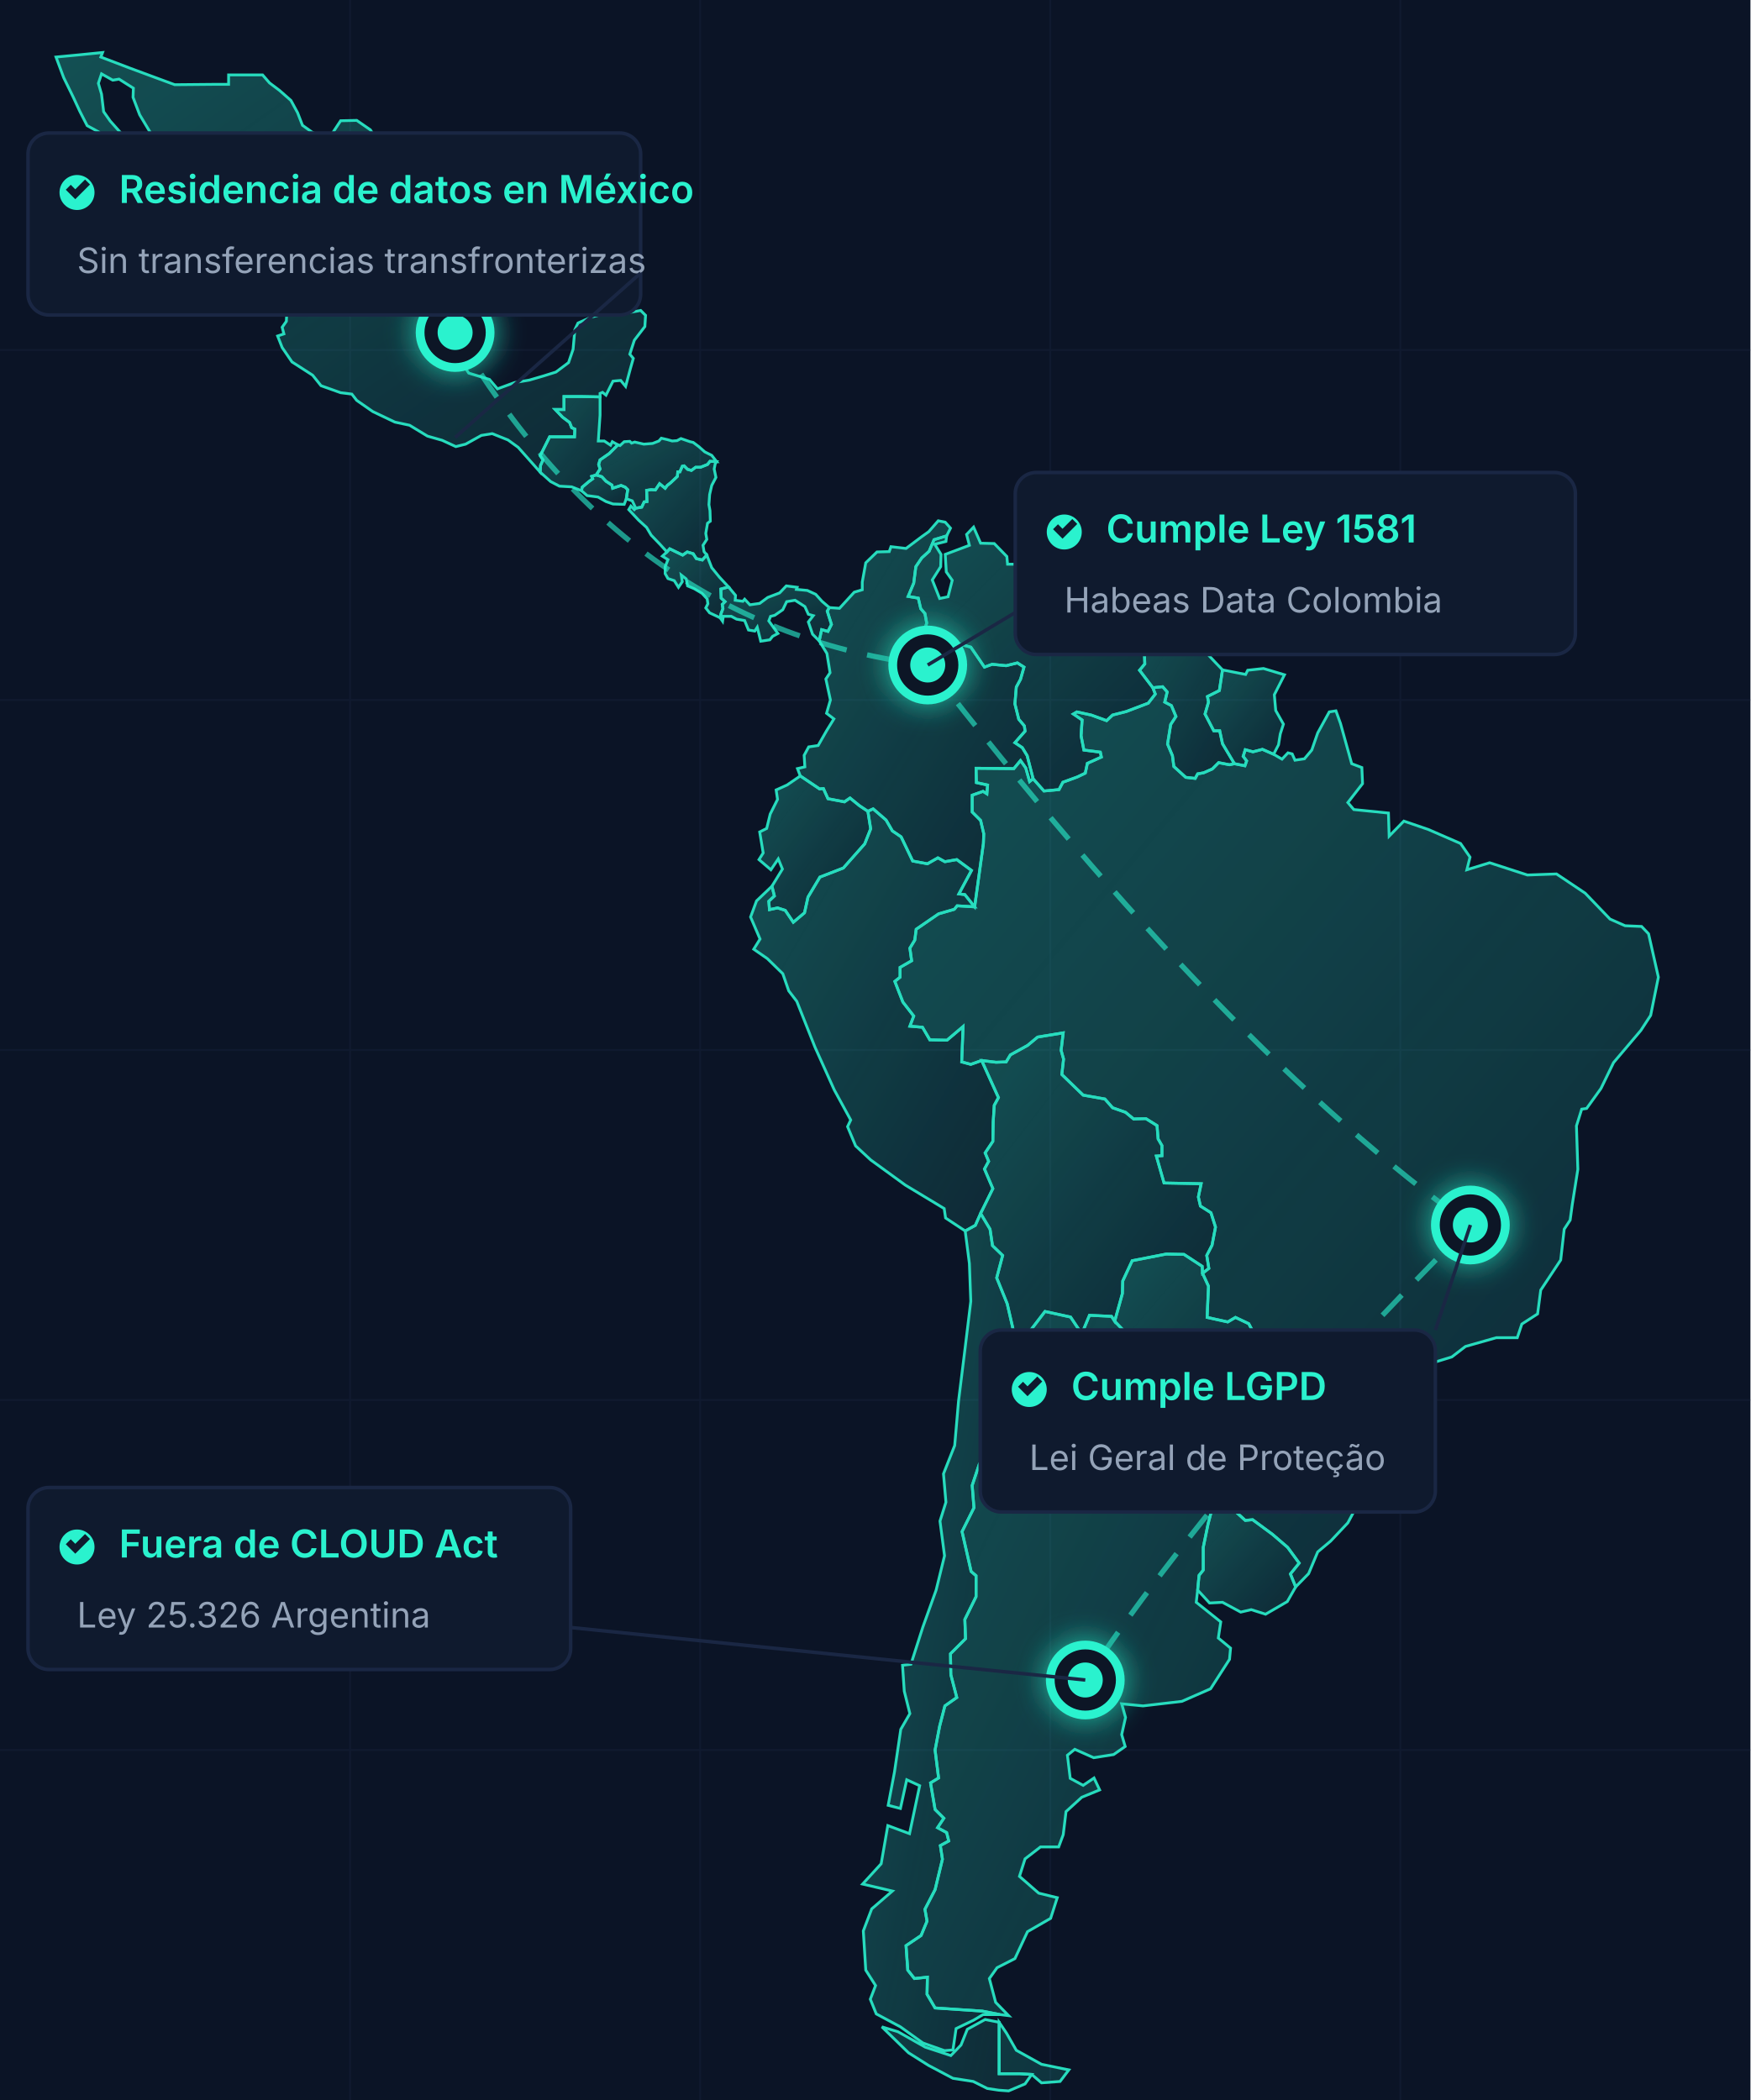
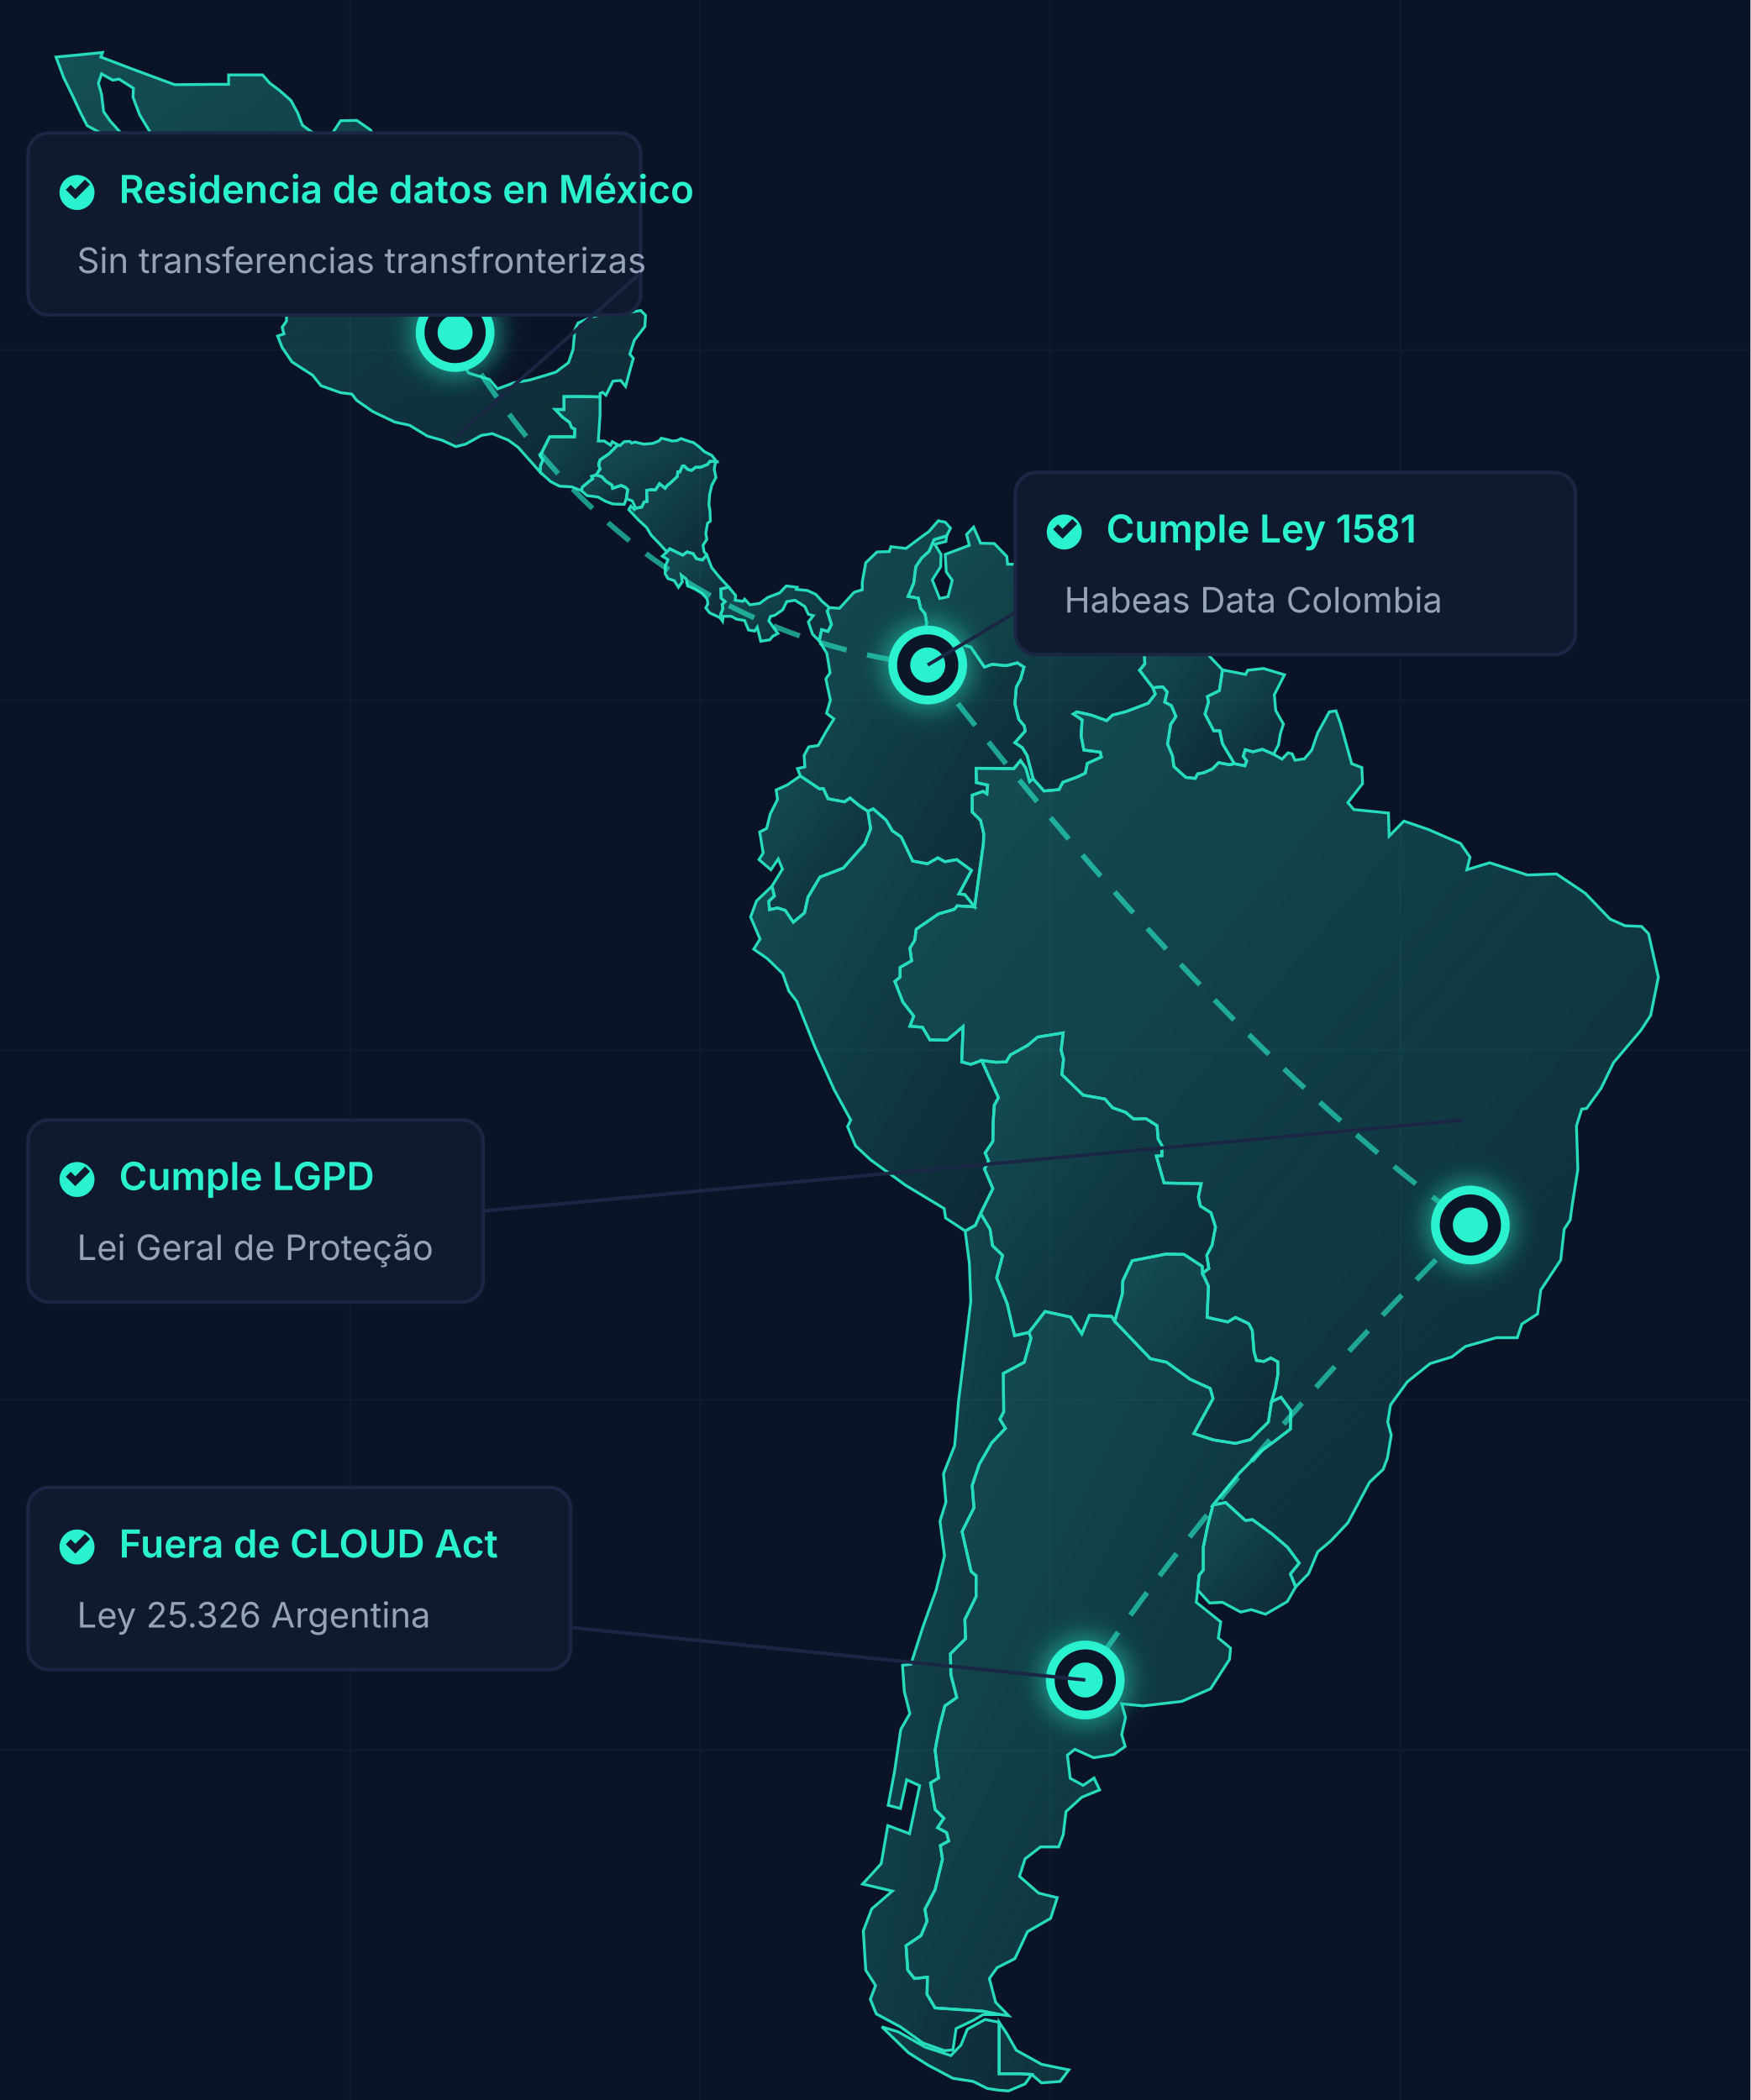
<svg xmlns="http://www.w3.org/2000/svg" viewBox="0 0 500 600" fill="none">
  <defs>
    <filter id="nodeGlow" x="-50%" y="-50%" width="200%" height="200%">
      <feGaussianBlur stdDeviation="4" result="blur" />
      <feMerge>
        <feMergeNode in="blur" />
        <feMergeNode in="SourceGraphic" />
      </feMerge>
    </filter>
    <linearGradient id="mapGrad" x1="0%" y1="0%" x2="100%" y2="100%">
      <stop offset="0%" stop-color="#2AF2CE" stop-opacity="0.3" />
      <stop offset="100%" stop-color="#2AF2CE" stop-opacity="0.1" />
    </linearGradient>
  </defs>
  <rect width="500" height="600" fill="#0B1426" />
  <g stroke="#1A2744" stroke-width="0.5" opacity="0.3">
    <line x1="0" y1="100" x2="500" y2="100" />
    <line x1="0" y1="200" x2="500" y2="200" />
    <line x1="0" y1="300" x2="500" y2="300" />
    <line x1="0" y1="400" x2="500" y2="400" />
    <line x1="0" y1="500" x2="500" y2="500" />
    <line x1="100" y1="0" x2="100" y2="600" />
    <line x1="200" y1="0" x2="200" y2="600" />
    <line x1="300" y1="0" x2="300" y2="600" />
    <line x1="400" y1="0" x2="400" y2="600" />
  </g>
  <g fill="url(#mapGrad)" stroke="#2AF2CE" stroke-width="0.8" opacity="0.9">
    <path d="M16.0,16.3 L22.3,15.7 L29.3,15.0 L28.8,16.3 L37.2,19.5 L49.9,24.2 L60.9,24.1 L65.3,24.1 L65.3,21.4 L75.0,21.4 L77.0,23.7 L79.8,25.8 L83.1,28.7 L85.0,32.2 L86.4,35.8 L89.2,37.8 L93.8,39.8 L97.3,34.5 L101.9,34.4 L105.8,37.1 L108.6,41.6 L110.5,45.4 L113.8,49.2 L115.0,53.8 L116.6,56.9 L120.9,58.9 L124.8,60.4 L127.0,60.2 L124.8,66.0 L123.9,70.7 L123.5,79.6 L122.9,82.8 L123.9,86.4 L125.6,89.6 L126.7,94.7 L130.4,99.6 L131.7,103.4 L133.9,106.6 L139.8,108.4 L142.1,111.1 L147.0,109.3 L151.2,108.6 L155.3,107.4 L158.8,106.3 L162.4,103.6 L163.7,99.8 L164.2,94.2 L165.1,92.3 L168.9,90.6 L174.8,89.1 L179.7,89.3 L183.0,88.7 L184.4,90.1 L184.2,93.3 L181.2,97.2 L179.9,101.2 L180.9,102.4 L180.1,105.2 L178.7,110.4 L177.3,108.7 L176.1,108.8 L175.1,108.9 L173.1,112.9 L172.1,112.1 L171.4,112.4 L171.4,113.4 L166.3,113.3 L161.1,113.3 L161.1,117.0 L158.6,117.0 L160.7,119.2 L162.7,120.7 L163.3,122.2 L164.2,122.6 L164.1,124.8 L157.0,124.8 L154.3,130.2 L155.1,131.4 L154.4,133.0 L154.3,134.9 L148.0,127.8 L145.1,125.7 L140.6,123.9 L137.5,124.4 L133.0,126.9 L130.2,127.6 L126.3,125.8 L122.1,124.6 L117.0,121.5 L112.8,120.6 L106.5,117.6 L101.9,114.4 L100.5,112.6 L97.3,112.2 L91.7,110.2 L89.3,107.2 L83.4,103.4 L80.6,99.3 L79.3,96.0 L81.1,95.4 L80.6,93.5 L81.8,91.8 L81.9,89.5 L80.0,86.6 L79.5,83.9 L77.6,80.6 L72.7,74.1 L67.1,68.9 L64.4,64.8 L59.7,62.1 L58.6,60.5 L59.5,56.4 L56.7,54.9 L53.4,51.7 L52.0,47.1 L49.0,46.5 L45.8,43.1 L43.2,39.9 L42.9,37.8 L39.9,32.8 L38.0,27.8 L38.1,25.2 L34.0,22.6 L32.2,22.9 L29.0,21.1 L28.1,23.8 L29.0,26.9 L29.6,31.9 L31.5,34.6 L35.6,39.2 L36.5,40.7 L37.4,41.2 L38.1,43.4 L39.1,43.4 L40.2,47.6 L41.9,49.3 L43.1,51.6 L46.6,55.0 L48.4,61.1 L50.1,64.0 L51.6,67.1 L51.9,70.6 L54.6,70.8 L56.8,73.8 L58.8,76.7 L58.7,77.9 L56.4,80.3 L55.4,80.3 L53.9,76.3 L50.3,72.5 L46.3,69.3 L43.4,67.7 L43.6,62.8 L42.8,59.3 L40.1,57.2 L36.3,54.3 L35.6,55.1 L34.2,53.4 L30.7,51.8 L27.5,48.0 L27.9,47.5 L30.2,47.9 L32.2,45.4 L32.4,42.4 L28.2,37.7 L24.9,35.9 L22.8,31.8 L20.8,27.5 L18.2,22.2 L16.0,16.3 Z" />
    <path d="M154.3,134.9 L154.4,133.0 L155.1,131.4 L154.3,130.2 L157.0,124.8 L164.1,124.8 L164.2,122.6 L163.3,122.2 L162.7,120.7 L160.7,119.2 L158.6,117.0 L161.1,117.0 L161.1,113.3 L166.3,113.3 L171.4,113.4 L171.4,118.6 L170.9,126.0 L172.6,126.0 L174.4,127.2 L174.9,126.2 L176.5,127.1 L174.0,129.6 L171.4,131.4 L171.0,132.7 L171.4,134.0 L170.3,135.7 L169.0,136.1 L169.3,136.8 L168.2,137.6 L166.3,139.2 L166.1,140.2 L163.3,139.1 L159.8,138.9 L157.3,137.6 L154.3,134.9 Z" />
    <path d="M204.7,131.9 L202.8,131.8 L202.1,132.7 L200.1,133.5 L198.7,133.5 L197.5,134.4 L196.4,134.1 L195.4,133.1 L194.9,133.2 L194.2,134.8 L193.6,134.8 L193.5,136.1 L191.6,137.9 L190.6,138.7 L190.0,139.5 L188.4,138.2 L187.2,140.0 L186.0,139.9 L184.7,140.1 L184.8,143.3 L184.0,143.4 L183.3,144.9 L181.6,145.2 L180.6,143.1 L178.9,142.5 L179.3,139.9 L178.6,139.2 L177.4,138.7 L175.0,139.5 L174.8,138.6 L173.1,137.5 L171.9,136.2 L170.3,135.7 L171.4,134.0 L171.0,132.7 L171.4,131.4 L174.0,129.6 L176.5,127.1 L177.1,127.3 L178.3,126.2 L179.9,126.1 L180.4,126.6 L181.3,126.3 L183.9,126.9 L186.4,126.7 L188.2,126.0 L188.9,125.2 L190.6,125.6 L192.0,126.0 L193.4,125.9 L194.5,125.3 L197.1,126.2 L198.0,126.4 L199.6,127.6 L201.3,129.1 L203.3,130.1 L204.7,131.9 Z" />
    <path d="M170.3,135.7 L171.9,136.2 L173.1,137.5 L174.8,138.6 L175.0,139.5 L177.4,138.7 L178.6,139.2 L179.3,139.9 L178.9,142.5 L178.3,144.1 L175.1,144.0 L173.1,143.3 L170.8,142.0 L167.7,141.6 L166.1,140.2 L166.3,139.2 L168.2,137.6 L169.3,136.8 L169.0,136.1 L170.3,135.7 Z" />
    <path d="M201.9,158.6 L200.6,160.0 L198.9,159.6 L198.0,158.2 L196.3,157.7 L195.0,158.6 L191.3,156.8 L190.5,157.7 L188.6,155.6 L186.0,152.9 L184.7,150.7 L182.4,148.6 L179.6,145.6 L180.2,144.6 L181.2,145.6 L181.6,145.2 L183.3,144.9 L184.0,143.4 L184.8,143.3 L184.7,140.1 L186.0,139.9 L187.2,140.0 L188.4,138.2 L190.0,139.5 L190.6,138.7 L191.6,137.9 L193.5,136.1 L193.6,134.8 L194.2,134.8 L194.9,133.2 L195.4,133.1 L196.4,134.1 L197.5,134.4 L198.7,133.5 L200.1,133.5 L202.1,132.7 L202.8,131.8 L204.7,131.9 L204.3,132.5 L204.0,134.0 L204.5,136.4 L203.3,138.7 L202.7,141.3 L202.5,144.2 L202.8,145.9 L202.9,148.9 L202.1,149.5 L201.6,152.4 L201.9,154.1 L200.8,155.8 L201.1,157.6 L201.9,158.6 Z" />
    <path d="M208.1,167.7 L205.9,168.3 L206.0,170.9 L207.1,171.9 L206.3,172.7 L206.5,173.9 L206.0,175.2 L205.7,176.5 L202.7,175.1 L201.6,173.7 L202.2,172.5 L202.0,171.1 L200.5,169.5 L198.3,168.2 L196.4,167.4 L196.0,165.4 L194.6,164.3 L194.9,166.2 L193.8,167.8 L192.6,165.9 L190.8,165.3 L190.0,163.9 L190.0,161.9 L190.8,159.9 L189.2,158.9 L190.5,157.7 L191.3,156.8 L195.0,158.6 L196.3,157.7 L198.0,158.2 L198.9,159.6 L200.6,160.0 L201.9,158.6 L203.3,162.2 L205.5,164.9 L208.1,167.7 Z" />
    <path d="M236.9,173.6 L236.3,174.6 L237.5,178.4 L236.5,180.4 L234.7,179.9 L234.0,183.1 L232.1,181.2 L230.9,177.7 L232.3,175.9 L230.9,175.5 L229.9,173.3 L227.1,171.5 L224.7,171.9 L223.6,174.2 L221.3,175.8 L220.1,176.1 L219.6,177.4 L222.2,181.0 L220.7,181.8 L219.9,182.8 L217.3,183.2 L216.3,179.2 L215.6,180.3 L213.8,180.0 L212.7,177.3 L210.4,176.9 L208.9,176.1 L206.6,176.1 L206.4,177.5 L205.7,176.5 L206.0,175.2 L206.5,173.9 L206.3,172.7 L207.1,171.9 L206.0,170.9 L205.9,168.3 L208.1,167.7 L210.1,170.1 L210.0,171.5 L212.2,171.8 L212.7,171.2 L214.2,172.8 L217.0,172.4 L219.3,170.7 L222.7,169.4 L224.6,167.4 L227.7,167.8 L227.5,168.4 L230.6,168.7 L233.0,169.8 L234.8,171.8 L236.9,173.6 Z" />
    <path d="M295.1,222.5 L294.1,223.3 L293.0,219.4 L291.5,217.3 L289.6,219.6 L278.8,219.5 L278.9,223.6 L282.1,224.3 L281.9,226.8 L280.8,226.1 L277.7,227.2 L277.7,232.0 L280.1,234.4 L281.0,238.2 L280.9,241.0 L278.4,259.1 L275.6,255.6 L273.9,255.4 L277.5,248.7 L273.3,245.6 L269.9,246.2 L267.9,245.1 L264.9,246.8 L260.7,246.0 L257.4,239.1 L254.9,237.4 L253.1,234.3 L249.4,231.1 L247.9,231.8 L245.5,230.2 L242.8,228.0 L241.2,229.1 L236.5,228.2 L235.2,225.3 L234.1,225.4 L228.6,221.7 L227.8,219.6 L229.9,219.1 L229.7,215.8 L231.0,213.4 L233.7,213.0 L236.1,208.8 L238.2,205.4 L236.1,203.8 L237.2,200.0 L235.9,194.0 L237.1,192.2 L236.2,186.7 L234.0,183.1 L234.7,179.9 L236.5,180.4 L237.5,178.4 L236.3,174.6 L236.9,173.6 L239.8,173.8 L244.0,169.2 L246.3,168.5 L246.3,166.3 L247.3,160.8 L250.5,157.7 L254.0,157.6 L254.5,156.2 L258.8,156.7 L263.2,153.4 L265.3,151.9 L268.0,148.8 L270.0,149.2 L271.5,150.9 L270.4,153.1 L266.8,154.2 L265.4,157.5 L263.3,159.4 L261.6,161.9 L261.0,166.6 L259.4,170.4 L262.3,170.9 L263.0,173.9 L264.2,175.3 L264.7,178.0 L264.0,180.4 L264.2,181.8 L265.6,182.4 L266.9,184.7 L274.0,184.0 L277.3,184.9 L281.2,190.6 L283.4,189.8 L287.4,190.2 L290.6,189.4 L292.5,190.6 L291.5,194.1 L290.3,196.3 L289.9,201.1 L291.0,205.5 L292.6,207.4 L292.8,208.9 L289.9,212.2 L292.0,213.6 L293.4,215.9 L295.1,222.5 Z" />
    <path d="M329.3,196.5 L330.0,198.3 L328.0,200.9 L321.7,203.3 L317.8,204.3 L316.1,205.9 L311.7,204.3 L307.6,203.4 L306.6,204.0 L309.1,205.7 L308.8,210.2 L309.6,214.3 L314.3,214.9 L314.6,216.3 L310.6,218.1 L310.0,220.9 L307.7,222.0 L303.6,223.5 L302.5,225.6 L298.2,226.0 L295.1,222.5 L293.4,215.9 L292.0,213.6 L289.9,212.2 L292.8,208.9 L292.6,207.4 L291.0,205.5 L289.9,201.1 L290.3,196.3 L291.5,194.1 L292.5,190.6 L290.6,189.4 L287.4,190.2 L283.4,189.8 L281.2,190.6 L277.3,184.9 L274.0,184.0 L266.9,184.7 L265.6,182.4 L264.2,181.8 L264.0,180.4 L264.7,178.0 L264.2,175.3 L263.0,173.9 L262.3,170.9 L259.4,170.4 L261.0,166.6 L261.6,161.9 L263.3,159.4 L265.4,157.5 L266.8,154.2 L270.4,153.1 L270.2,154.7 L267.0,155.5 L268.8,158.4 L268.7,161.9 L266.3,165.7 L268.4,171.0 L270.8,170.5 L272.0,165.8 L270.3,163.4 L270.0,158.4 L276.9,155.8 L276.1,152.7 L278.1,150.6 L280.1,155.2 L284.0,155.3 L287.6,159.0 L287.8,161.2 L292.8,161.2 L298.7,160.6 L301.9,163.5 L306.2,164.3 L309.3,162.3 L309.3,160.6 L316.2,160.2 L322.9,160.1 L318.2,162.1 L320.1,165.2 L324.5,165.7 L328.7,168.9 L329.6,174.2 L332.5,174.0 L334.7,175.6 L330.3,179.5 L329.8,181.9 L331.7,184.3 L330.3,185.6 L326.9,186.6 L327.0,189.7 L325.5,191.5 L329.3,196.5 Z" />
    <path d="M352.6,218.2 L351.2,218.5 L348.1,217.9 L346.3,219.7 L343.8,220.8 L342.1,221.1 L341.4,222.4 L338.7,222.1 L335.3,219.0 L334.9,215.9 L333.5,212.6 L334.4,207.0 L335.9,204.7 L334.6,201.6 L332.7,200.6 L333.4,197.7 L332.1,196.2 L329.3,196.5 L325.5,191.5 L327.0,189.7 L326.9,186.6 L330.3,185.6 L331.7,184.3 L329.8,181.9 L330.3,179.5 L334.7,175.6 L338.3,178.0 L341.8,182.3 L341.9,185.7 L344.0,185.9 L347.0,189.1 L349.2,191.4 L348.3,197.3 L344.9,199.0 L345.2,200.6 L344.2,204.0 L346.7,208.8 L348.4,208.8 L349.2,212.5 L352.6,218.2 Z" />
    <path d="M363.8,215.5 L360.6,214.1 L357.9,214.8 L355.7,214.2 L355.1,216.1 L356.1,217.4 L355.6,218.8 L352.6,218.2 L349.2,212.5 L348.4,208.8 L346.7,208.8 L344.2,204.0 L345.2,200.6 L344.9,199.0 L348.3,197.3 L349.2,191.4 L355.8,192.7 L356.4,191.5 L360.9,191.0 L366.9,192.8 L364.0,198.5 L364.4,203.0 L366.6,206.9 L365.7,209.7 L365.2,212.8 L363.8,215.5 Z" />
    <path d="M247.9,231.8 L248.7,236.8 L247.0,241.1 L240.9,248.0 L234.2,250.6 L230.8,256.3 L229.8,260.8 L226.6,263.5 L224.3,260.1 L222.1,259.4 L219.8,259.9 L219.6,257.5 L221.2,256.0 L220.5,253.2 L223.5,248.3 L222.3,245.4 L220.2,248.5 L216.8,245.6 L218.0,243.7 L217.0,237.7 L219.0,236.7 L220.0,232.6 L222.1,228.4 L221.7,225.7 L224.8,224.3 L228.6,221.7 L234.1,225.4 L235.2,225.3 L236.5,228.2 L241.2,229.1 L242.8,228.0 L245.5,230.2 L247.9,231.8 Z" />
    <path d="M278.4,259.1 L273.4,258.8 L272.6,259.8 L268.1,261.1 L261.7,265.5 L261.3,268.6 L259.9,270.9 L260.4,274.5 L257.1,276.4 L257.1,279.2 L255.6,280.4 L257.9,286.3 L261.0,290.3 L259.9,293.2 L263.5,293.5 L265.6,297.1 L270.5,297.2 L275.1,293.3 L274.7,303.4 L277.3,304.1 L280.4,303.0 L285.2,313.6 L284.0,315.8 L283.7,320.5 L283.6,326.1 L281.4,329.4 L282.4,331.8 L281.2,334.0 L283.6,339.6 L280.1,346.7 L278.6,350.1 L275.7,351.7 L270.1,348.0 L269.7,345.3 L258.6,338.6 L248.7,331.4 L244.4,327.4 L242.1,321.9 L243.0,320.0 L238.3,311.4 L232.8,299.2 L227.6,286.1 L225.3,283.1 L223.6,278.2 L219.2,273.9 L215.3,271.2 L217.1,268.3 L214.4,262.0 L216.1,257.4 L220.5,253.2 L221.2,256.0 L219.6,257.5 L219.8,259.9 L222.1,259.4 L224.3,260.1 L226.6,263.5 L229.8,260.8 L230.8,256.3 L234.2,250.6 L240.9,248.0 L247.0,241.1 L248.7,236.8 L247.9,231.8 L249.4,231.1 L253.1,234.3 L254.9,237.4 L257.4,239.1 L260.7,246.0 L264.9,246.8 L267.9,245.1 L269.9,246.2 L273.3,245.6 L277.5,248.7 L273.9,255.4 L275.6,255.6 L278.4,259.1 Z" />
    <path d="M280.4,303.0 L284.5,303.5 L287.4,303.4 L288.6,301.4 L293.5,298.7 L296.4,296.3 L303.7,295.1 L303.1,300.1 L303.8,302.6 L303.3,307.0 L309.4,312.9 L315.6,314.0 L317.8,316.5 L321.5,317.8 L323.8,319.7 L327.3,319.6 L330.5,321.6 L330.8,325.4 L331.9,327.3 L331.9,330.2 L330.3,330.3 L332.5,338.0 L343.1,338.2 L342.3,342.0 L342.9,344.6 L345.9,346.5 L347.2,350.6 L346.2,355.8 L344.7,358.7 L345.3,362.4 L343.5,363.8 L343.4,361.8 L338.2,358.4 L333.1,358.3 L323.4,360.2 L320.7,366.0 L320.6,369.6 L318.4,377.5 L317.5,376.1 L311.2,375.8 L309.0,381.1 L305.8,376.3 L298.5,374.7 L293.9,380.7 L289.8,381.6 L287.7,372.5 L284.7,365.1 L286.4,358.7 L283.5,355.9 L282.8,351.2 L280.1,346.7 L283.6,339.6 L281.2,334.0 L282.4,331.8 L281.4,329.4 L283.6,326.1 L283.7,320.5 L284.0,315.8 L285.2,313.6 L280.4,303.0 Z" />
    <path d="M343.5,363.8 L345.2,367.5 L344.8,376.4 L350.7,377.7 L352.9,376.4 L356.7,378.2 L357.7,380.1 L358.2,386.2 L358.9,388.7 L361.0,389.0 L363.0,388.0 L365.0,389.1 L365.0,392.8 L364.3,396.7 L363.2,400.5 L362.3,406.3 L357.2,411.3 L352.9,412.4 L346.6,411.4 L341.0,409.6 L346.5,399.6 L345.7,396.7 L340.0,394.1 L333.2,389.2 L328.6,388.2 L318.4,377.5 L320.6,369.6 L320.7,366.0 L323.4,360.2 L333.1,358.3 L338.2,358.4 L343.4,361.8 L343.5,363.8 Z" />
    <path d="M370.1,453.4 L368.6,449.7 L371.1,446.6 L367.8,442.1 L363.5,438.4 L357.8,434.2 L355.7,434.4 L350.1,429.3 L346.5,430.0 L353.9,421.0 L360.2,414.6 L363.9,411.9 L368.6,408.3 L368.7,403.0 L365.9,399.2 L363.2,400.5 L364.3,396.7 L365.0,392.8 L365.0,389.1 L363.0,388.0 L361.0,389.0 L358.9,388.7 L358.2,386.2 L357.7,380.1 L356.7,378.2 L352.9,376.4 L350.7,377.7 L344.8,376.4 L345.2,367.5 L343.5,363.8 L345.3,362.4 L344.7,358.7 L346.2,355.8 L347.2,350.6 L345.9,346.5 L342.9,344.6 L342.3,342.0 L343.1,338.2 L332.5,338.0 L330.3,330.3 L331.9,330.2 L331.9,327.3 L330.8,325.4 L330.5,321.6 L327.3,319.6 L323.8,319.7 L321.5,317.8 L317.8,316.5 L315.6,314.0 L309.4,312.9 L303.3,307.0 L303.8,302.6 L303.1,300.1 L303.7,295.1 L296.4,296.3 L293.5,298.7 L288.6,301.4 L287.4,303.4 L284.5,303.5 L280.4,303.0 L277.3,304.1 L274.7,303.4 L275.1,293.3 L270.5,297.2 L265.6,297.1 L263.5,293.5 L259.9,293.2 L261.0,290.3 L257.9,286.3 L255.6,280.4 L257.1,279.2 L257.1,276.4 L260.4,274.5 L259.9,270.9 L261.3,268.6 L261.7,265.5 L268.1,261.1 L272.6,259.8 L273.4,258.8 L278.4,259.1 L280.9,241.0 L281.0,238.2 L280.1,234.4 L277.7,232.0 L277.7,227.2 L280.8,226.1 L281.9,226.8 L282.1,224.3 L278.9,223.6 L278.8,219.5 L289.6,219.6 L291.5,217.3 L293.0,219.4 L294.1,223.3 L295.1,222.5 L298.2,226.0 L302.5,225.6 L303.6,223.5 L307.7,222.0 L310.0,220.9 L310.6,218.1 L314.6,216.3 L314.3,214.9 L309.6,214.3 L308.8,210.2 L309.1,205.7 L306.6,204.0 L307.6,203.4 L311.7,204.3 L316.1,205.9 L317.8,204.3 L321.7,203.3 L328.0,200.9 L330.0,198.3 L329.3,196.5 L332.1,196.2 L333.4,197.7 L332.7,200.6 L334.6,201.6 L335.9,204.7 L334.4,207.0 L333.5,212.6 L334.9,215.9 L335.3,219.0 L338.7,222.1 L341.4,222.4 L342.1,221.1 L343.8,220.8 L346.3,219.7 L348.1,217.9 L351.2,218.5 L352.6,218.2 L355.6,218.8 L356.1,217.4 L355.1,216.1 L355.7,214.2 L357.9,214.8 L360.6,214.1 L363.8,215.5 L366.2,216.9 L367.9,215.1 L369.1,215.4 L369.9,217.2 L372.6,216.8 L374.7,214.3 L376.4,209.4 L379.7,203.4 L381.6,203.1 L382.9,206.7 L386.1,218.2 L389.0,219.3 L389.2,223.9 L385.0,229.3 L386.7,231.3 L396.6,232.3 L396.8,238.9 L401.0,234.6 L408.0,237.0 L417.2,241.0 L419.9,244.9 L419.0,248.5 L425.5,246.5 L436.3,250.0 L444.6,249.7 L452.8,255.2 L459.9,262.6 L464.2,264.5 L468.9,264.7 L470.9,266.8 L472.8,275.2 L473.7,279.2 L471.5,290.1 L468.7,294.4 L460.9,303.6 L457.3,311.0 L453.2,316.7 L451.8,316.9 L450.3,321.7 L450.7,334.1 L449.1,344.2 L448.5,348.6 L446.8,351.2 L445.8,360.0 L440.1,368.6 L439.2,375.4 L434.7,378.3 L433.4,382.2 L427.4,382.2 L418.6,384.7 L414.7,387.7 L408.5,389.6 L402.0,394.8 L397.2,401.4 L396.4,406.3 L397.4,410.0 L396.3,416.6 L395.1,419.8 L391.2,423.5 L385.0,435.1 L380.1,440.3 L376.4,443.4 L373.8,449.6 L370.1,453.4 Z" />
    <path d="M346.5,430.0 L350.1,429.3 L355.7,434.4 L357.8,434.2 L363.5,438.4 L367.8,442.1 L371.1,446.6 L368.6,449.7 L370.1,453.4 L367.7,457.6 L361.5,461.2 L357.4,459.9 L354.4,460.6 L349.2,457.8 L345.5,458.0 L342.1,454.3 L342.5,450.1 L343.7,448.6 L343.7,442.1 L345.1,435.3 L346.5,430.0 Z" />
    <path d="M285.4,577.8 L287.5,580.9 L290.3,585.8 L297.5,589.8 L305.3,591.4 L302.8,594.7 L297.5,595.1 L294.7,592.7 L291.3,592.5 L285.4,592.5 L285.4,577.8 Z M346.5,430.0 L345.1,435.3 L343.7,442.1 L343.7,448.6 L342.5,450.1 L342.1,454.3 L341.7,457.8 L348.7,463.4 L348.0,468.0 L351.5,470.9 L351.2,474.1 L345.8,482.5 L337.6,486.1 L326.5,487.4 L320.4,486.8 L321.5,490.7 L320.4,495.6 L321.4,499.0 L318.1,501.3 L312.4,502.2 L307.0,499.8 L304.9,501.5 L305.7,508.1 L309.4,510.1 L312.5,508.0 L314.1,511.4 L309.0,513.5 L304.5,517.6 L303.7,524.2 L302.4,527.7 L297.2,527.7 L292.8,531.1 L291.2,536.1 L296.7,540.9 L302.0,542.2 L300.1,548.1 L293.5,551.9 L289.9,559.6 L284.8,562.2 L282.6,565.3 L284.4,572.1 L288.1,575.9 L285.7,575.6 L280.6,574.6 L267.1,573.7 L264.8,569.8 L264.9,564.9 L261.2,565.3 L259.3,562.9 L258.8,555.9 L263.1,553.0 L264.8,548.9 L264.2,545.5 L267.1,539.9 L269.2,531.2 L268.6,527.3 L271.0,526.0 L270.4,523.6 L267.8,522.2 L269.6,519.5 L267.1,517.0 L265.8,509.4 L268.1,508.0 L267.1,500.0 L268.4,493.2 L269.9,487.4 L273.3,485.0 L271.6,478.5 L271.5,472.5 L275.8,468.2 L275.6,462.7 L278.8,456.2 L278.8,450.2 L277.4,449.0 L274.8,437.6 L278.2,430.8 L277.7,424.4 L279.7,418.4 L283.3,412.2 L287.2,408.1 L285.6,405.5 L286.7,403.4 L286.6,392.4 L292.6,389.2 L294.5,382.3 L293.9,380.7 L298.5,374.7 L305.8,376.3 L309.0,381.1 L311.2,375.8 L317.5,376.1 L318.4,377.5 L328.6,388.2 L333.2,389.2 L340.0,394.1 L345.7,396.7 L346.5,399.6 L341.0,409.6 L346.6,411.4 L352.9,412.4 L357.2,411.3 L362.3,406.3 L363.2,400.5 L365.9,399.2 L368.7,403.0 L368.6,408.3 L363.9,411.9 L360.2,414.6 L353.9,421.0 L346.5,430.0 Z" />
    <path d="M285.4,577.8 L285.4,592.5 L291.3,592.5 L294.7,592.7 L292.8,595.4 L288.1,597.4 L285.3,597.2 L282.0,596.7 L278.0,594.7 L272.2,593.8 L265.2,590.1 L259.5,586.5 L251.9,579.1 L256.5,580.5 L264.3,584.9 L271.6,587.3 L274.5,584.3 L276.3,579.8 L281.4,577.0 L285.4,577.8 Z M280.1,346.7 L282.8,351.2 L283.5,355.9 L286.4,358.7 L284.7,365.1 L287.7,372.5 L289.8,381.6 L293.9,380.7 L294.5,382.3 L292.6,389.2 L286.6,392.4 L286.7,403.4 L285.6,405.5 L287.2,408.1 L283.3,412.2 L279.7,418.4 L277.7,424.4 L278.2,430.8 L274.8,437.6 L277.4,449.0 L278.8,450.2 L278.8,456.2 L275.6,462.7 L275.8,468.2 L271.5,472.5 L271.6,478.5 L273.3,485.0 L269.9,487.4 L268.4,493.2 L267.1,500.0 L268.1,508.0 L265.8,509.4 L267.1,517.0 L269.6,519.5 L267.8,522.2 L270.4,523.6 L271.0,526.0 L268.6,527.3 L269.2,531.2 L267.1,539.9 L264.2,545.5 L264.8,548.9 L263.1,553.0 L258.8,555.9 L259.3,562.9 L261.2,565.3 L264.9,564.9 L264.8,569.8 L267.1,573.7 L280.6,574.6 L285.7,575.6 L280.8,575.6 L278.1,577.2 L273.1,579.6 L272.2,585.7 L269.8,585.9 L263.6,583.7 L257.2,579.1 L257.2,579.1 L250.3,575.4 L248.6,571.2 L250.1,567.3 L247.3,562.9 L246.6,551.7 L249.0,545.4 L254.9,540.3 L246.4,538.3 L251.7,532.5 L253.6,521.6 L259.8,523.9 L262.7,510.2 L259.0,508.5 L257.2,516.7 L253.7,515.8 L255.5,506.3 L257.3,494.1 L259.9,489.6 L258.3,483.2 L257.8,475.8 L260.2,475.5 L263.6,464.9 L267.4,454.3 L269.8,444.5 L268.5,434.6 L270.2,429.2 L269.5,421.1 L272.7,413.0 L273.8,400.3 L275.5,386.6 L277.3,371.8 L276.9,361.0 L275.7,351.7 L278.6,350.1 L280.1,346.7 Z" />
  </g>
  <g stroke="#2AF2CE" stroke-width="1.5" fill="none" opacity="0.6">
    <path d="M130,95 Q180,180 265,190" stroke-dasharray="8,6">
      <animate attributeName="stroke-dashoffset" from="0" to="28" dur="3s" repeatCount="indefinite" />
    </path>
    <path d="M265,190 Q350,300 420,350" stroke-dasharray="8,6">
      <animate attributeName="stroke-dashoffset" from="0" to="28" dur="3s" repeatCount="indefinite" />
    </path>
    <path d="M420,350 Q350,420 310,480" stroke-dasharray="8,6">
      <animate attributeName="stroke-dashoffset" from="0" to="28" dur="3s" repeatCount="indefinite" />
    </path>
  </g>
  <g filter="url(#nodeGlow)">
    <circle cx="130" cy="95" r="10" fill="#0B1426" stroke="#2AF2CE" stroke-width="2.5" />
    <circle cx="130" cy="95" r="5" fill="#2AF2CE">
      <animate attributeName="r" values="4;6;4" dur="2s" repeatCount="indefinite" />
    </circle>
    <circle cx="265" cy="190" r="10" fill="#0B1426" stroke="#2AF2CE" stroke-width="2.5" />
    <circle cx="265" cy="190" r="5" fill="#2AF2CE">
      <animate attributeName="r" values="4;6;4" dur="2s" repeatCount="indefinite" begin="0.5s" />
    </circle>
    <circle cx="420" cy="350" r="10" fill="#0B1426" stroke="#2AF2CE" stroke-width="2.5" />
    <circle cx="420" cy="350" r="5" fill="#2AF2CE">
      <animate attributeName="r" values="4;6;4" dur="2s" repeatCount="indefinite" begin="1s" />
    </circle>
    <circle cx="310" cy="480" r="10" fill="#0B1426" stroke="#2AF2CE" stroke-width="2.5" />
    <circle cx="310" cy="480" r="5" fill="#2AF2CE">
      <animate attributeName="r" values="4;6;4" dur="2s" repeatCount="indefinite" begin="1.5s" />
    </circle>
  </g>
  <g transform="translate(8, 38)">
    <rect width="175" height="52" rx="6" fill="#0F1A2E" stroke="#1A2744" stroke-width="1" />
    <circle cx="14" cy="17" r="5" fill="#2AF2CE" />
    <path d="M11.5,15.5 L13.5,17.5 L17,14" stroke="#0F1A2E" stroke-width="2" fill="none" />
    <text x="26" y="20" fill="#2AF2CE" font-family="Inter, system-ui, sans-serif" font-size="11" font-weight="600">Residencia de datos en México</text>
    <text x="14" y="40" fill="#94A3B8" font-family="Inter, system-ui, sans-serif" font-size="10">Sin transferencias transfronterizas</text>
    <line x1="175" y1="40" x2="122" y2="87" stroke="#1A2744" stroke-width="1" />
  </g>
  <g transform="translate(290, 135)">
    <rect width="160" height="52" rx="6" fill="#0F1A2E" stroke="#1A2744" stroke-width="1" />
    <circle cx="14" cy="17" r="5" fill="#2AF2CE" />
    <path d="M11.5,15.5 L13.5,17.5 L17,14" stroke="#0F1A2E" stroke-width="2" fill="none" />
    <text x="26" y="20" fill="#2AF2CE" font-family="Inter, system-ui, sans-serif" font-size="11" font-weight="600">Cumple Ley 1581</text>
    <text x="14" y="40" fill="#94A3B8" font-family="Inter, system-ui, sans-serif" font-size="10">Habeas Data Colombia</text>
    <line x1="0" y1="40" x2="-25" y2="55" stroke="#1A2744" stroke-width="1" />
  </g>
-   <g transform="translate(280, 380)">
+   <g transform="translate(8, 320)">
    <rect width="130" height="52" rx="6" fill="#0F1A2E" stroke="#1A2744" stroke-width="1" />
    <circle cx="14" cy="17" r="5" fill="#2AF2CE" />
    <path d="M11.5,15.5 L13.5,17.5 L17,14" stroke="#0F1A2E" stroke-width="2" fill="none" />
    <text x="26" y="20" fill="#2AF2CE" font-family="Inter, system-ui, sans-serif" font-size="11" font-weight="600">Cumple LGPD</text>
    <text x="14" y="40" fill="#94A3B8" font-family="Inter, system-ui, sans-serif" font-size="10">Lei Geral de Proteção</text>
-     <line x1="130" y1="0" x2="140" y2="-30" stroke="#1A2744" stroke-width="1" />
+     <line x1="130" y1="26" x2="410" y2="0" stroke="#1A2744" stroke-width="1" />
  </g>
  <g transform="translate(8, 425)">
    <rect width="155" height="52" rx="6" fill="#0F1A2E" stroke="#1A2744" stroke-width="1" />
    <circle cx="14" cy="17" r="5" fill="#2AF2CE" />
    <path d="M11.5,15.5 L13.5,17.5 L17,14" stroke="#0F1A2E" stroke-width="2" fill="none" />
    <text x="26" y="20" fill="#2AF2CE" font-family="Inter, system-ui, sans-serif" font-size="11" font-weight="600">Fuera de CLOUD Act</text>
    <text x="14" y="40" fill="#94A3B8" font-family="Inter, system-ui, sans-serif" font-size="10">Ley 25.326 Argentina</text>
    <line x1="155" y1="40" x2="302" y2="55" stroke="#1A2744" stroke-width="1" />
  </g>
</svg>
